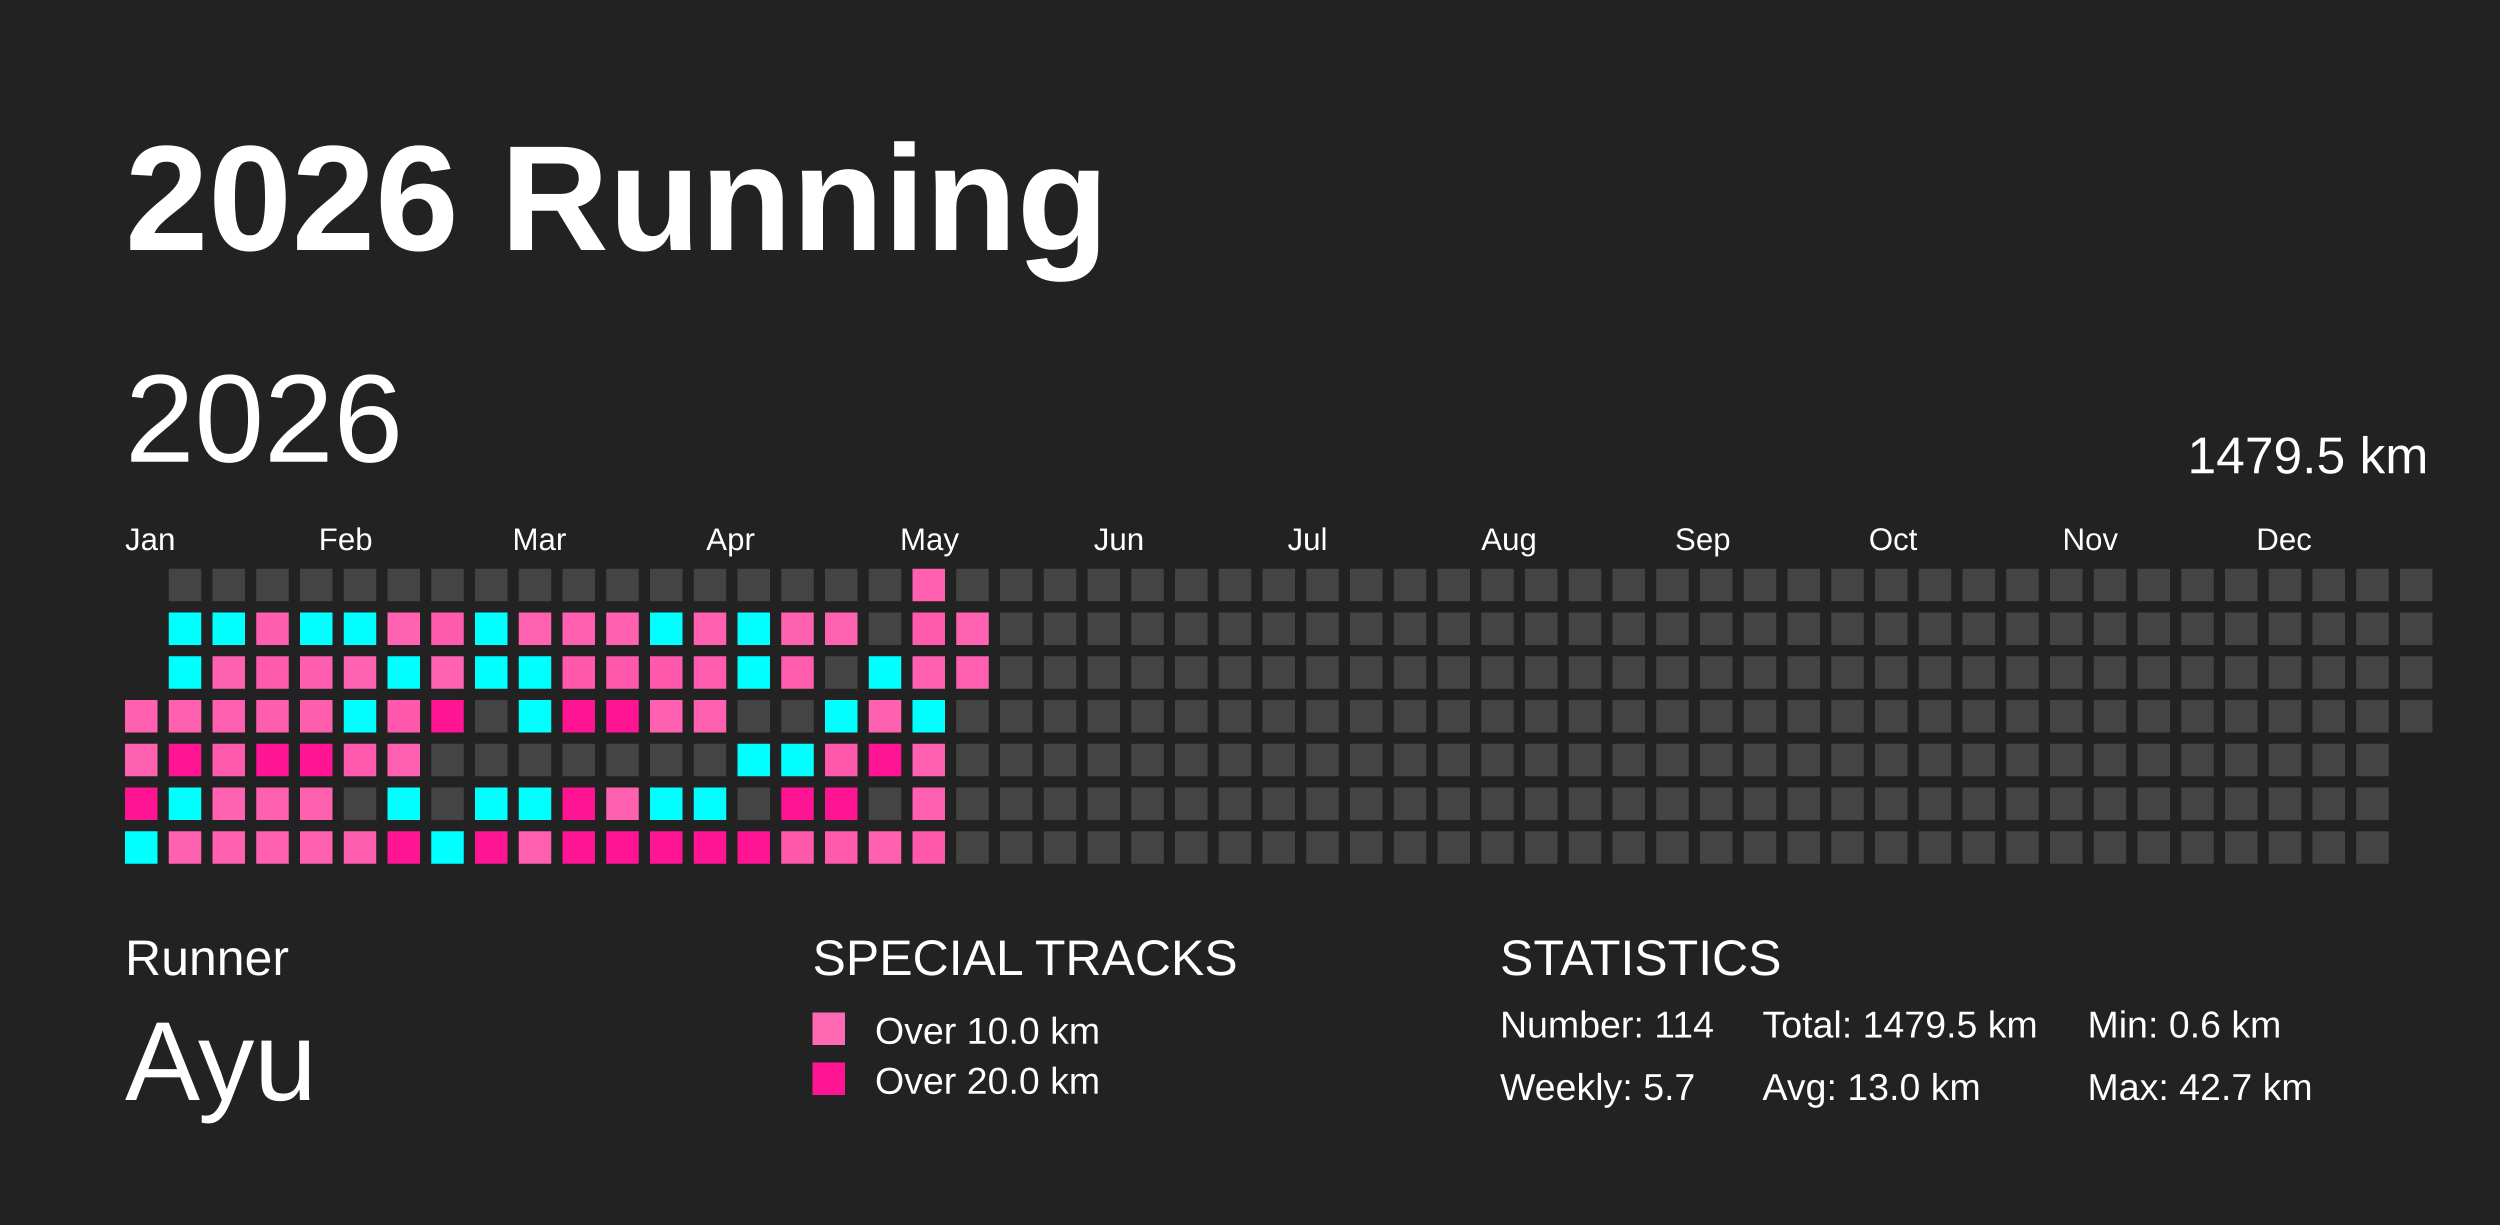
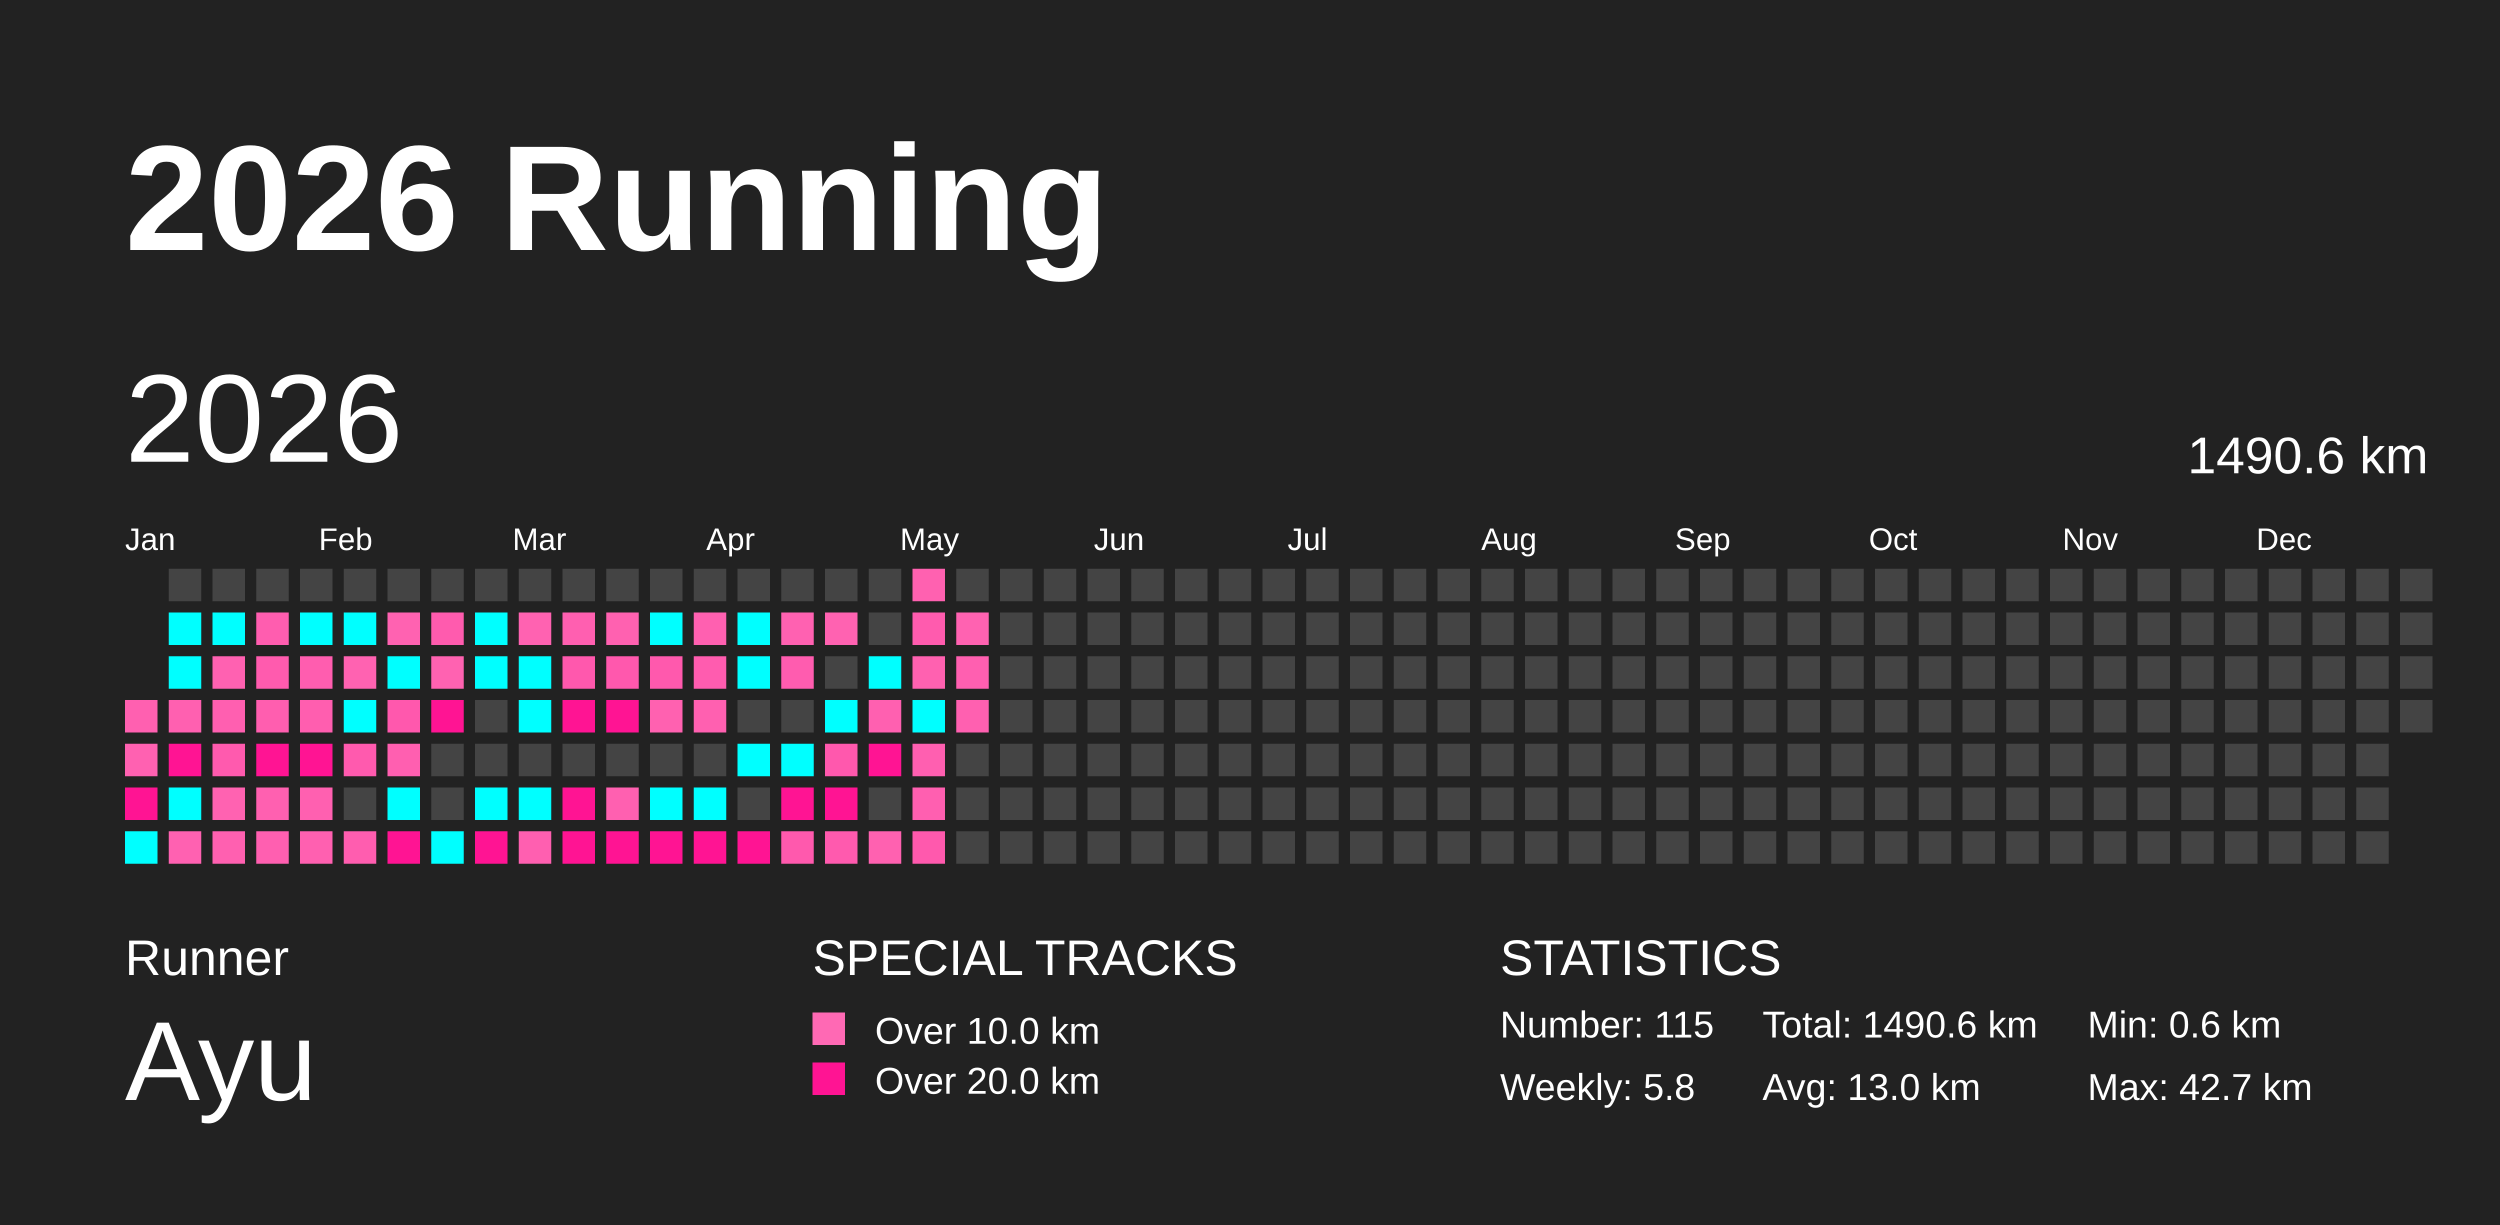
<svg xmlns="http://www.w3.org/2000/svg" baseProfile="full" height="98mm" version="1.1" viewBox="0,0,200,98" width="200mm">
  <defs />
  <rect fill="#222222" height="98" width="200" x="0" y="0" />
  <text fill="#FFFFFF" style="font-size:12px; font-family:Arial; font-weight:bold;" x="10" y="20">2026 Running</text>
  <text fill="#FFFFFF" style="font-size:4px; font-family:Arial" x="10" y="78">Runner</text>
  <text fill="#FFFFFF" style="font-size:9px; font-family:Arial" x="10" y="88">Ayu</text>
  <text fill="#FFFFFF" style="font-size:4px; font-family:Arial" x="65" y="78">SPECIAL TRACKS</text>
  <rect fill="#ff69b4" height="2.6" width="2.6" x="65" y="81" />
  <text fill="#FFFFFF" style="font-size:3px; font-family:Arial" x="70" y="83.5">Over 10.0 km</text>
  <rect fill="#ff1493" height="2.6" width="2.6" x="65" y="85" />
  <text fill="#FFFFFF" style="font-size:3px; font-family:Arial" x="70" y="87.5">Over 20.0 km</text>
  <text fill="#FFFFFF" style="font-size:4px; font-family:Arial" x="120" y="78">STATISTICS</text>
-   <text fill="#FFFFFF" style="font-size:3px; font-family:Arial" x="120" y="83">Number: 114</text>
-   <text fill="#FFFFFF" style="font-size:3px; font-family:Arial" x="120" y="88">Weekly: 5.7</text>
-   <text fill="#FFFFFF" style="font-size:3px; font-family:Arial" x="141" y="83">Total: 1479.5 km</text>
+   <text fill="#FFFFFF" style="font-size:3px; font-family:Arial" x="120" y="83">Number: 115</text>
+   <text fill="#FFFFFF" style="font-size:3px; font-family:Arial" x="120" y="88">Weekly: 5.8</text>
+   <text fill="#FFFFFF" style="font-size:3px; font-family:Arial" x="141" y="83">Total: 1490.6 km</text>
  <text fill="#FFFFFF" style="font-size:3px; font-family:Arial" x="141" y="88">Avg: 13.0 km</text>
  <text fill="#FFFFFF" style="font-size:3px; font-family:Arial" x="167" y="83">Min: 0.6 km</text>
  <text fill="#FFFFFF" style="font-size:3px; font-family:Arial" x="167" y="88">Max: 42.7 km</text>
  <text dominant-baseline="hanging" fill="#FFFFFF" style="font-size:10.0px; font-family:Arial;" x="10" y="30">2026</text>
-   <text dominant-baseline="hanging" fill="#FFFFFF" style="font-size:4.125px; font-family:Arial;" x="175" y="35">1479.5 km</text>
+   <text dominant-baseline="hanging" fill="#FFFFFF" style="font-size:4.125px; font-family:Arial;" x="175" y="35">1490.6 km</text>
  <text fill="#FFFFFF" style="font-size:2.5px; font-family:Arial" x="10.0" y="44">Jan</text>
  <text fill="#FFFFFF" style="font-size:2.5px; font-family:Arial" x="25.5" y="44">Feb</text>
  <text fill="#FFFFFF" style="font-size:2.5px; font-family:Arial" x="41.0" y="44">Mar</text>
  <text fill="#FFFFFF" style="font-size:2.5px; font-family:Arial" x="56.5" y="44">Apr</text>
  <text fill="#FFFFFF" style="font-size:2.5px; font-family:Arial" x="72.0" y="44">May</text>
  <text fill="#FFFFFF" style="font-size:2.5px; font-family:Arial" x="87.5" y="44">Jun</text>
  <text fill="#FFFFFF" style="font-size:2.5px; font-family:Arial" x="103.0" y="44">Jul</text>
  <text fill="#FFFFFF" style="font-size:2.5px; font-family:Arial" x="118.5" y="44">Aug</text>
  <text fill="#FFFFFF" style="font-size:2.5px; font-family:Arial" x="134.0" y="44">Sep</text>
  <text fill="#FFFFFF" style="font-size:2.5px; font-family:Arial" x="149.5" y="44">Oct</text>
  <text fill="#FFFFFF" style="font-size:2.5px; font-family:Arial" x="165.0" y="44">Nov</text>
  <text fill="#FFFFFF" style="font-size:2.5px; font-family:Arial" x="180.5" y="44">Dec</text>
  <rect fill="#ff60b0" height="2.6" width="2.6" x="10.0" y="56.0" />
  <rect fill="#ff61b1" height="2.6" width="2.6" x="10.0" y="59.5" />
  <rect fill="#ff1493" height="2.6" width="2.6" x="10.0" y="63.0" />
  <rect fill="#00ffff" height="2.6" width="2.6" x="10.0" y="66.5" />
  <rect fill="#444444" height="2.6" width="2.6" x="13.5" y="45.5" />
  <rect fill="#00ffff" height="2.6" width="2.6" x="13.5" y="49.0" />
  <rect fill="#00ffff" height="2.6" width="2.6" x="13.5" y="52.5" />
  <rect fill="#ff60b0" height="2.6" width="2.6" x="13.5" y="56.0" />
  <rect fill="#ff1493" height="2.6" width="2.6" x="13.5" y="59.5" />
  <rect fill="#00ffff" height="2.6" width="2.6" x="13.5" y="63.0" />
  <rect fill="#ff61b1" height="2.6" width="2.6" x="13.5" y="66.5" />
  <rect fill="#444444" height="2.6" width="2.6" x="17.0" y="45.5" />
  <rect fill="#00ffff" height="2.6" width="2.6" x="17.0" y="49.0" />
  <rect fill="#ff61b1" height="2.6" width="2.6" x="17.0" y="52.5" />
  <rect fill="#ff5fb0" height="2.6" width="2.6" x="17.0" y="56.0" />
  <rect fill="#ff5aae" height="2.6" width="2.6" x="17.0" y="59.5" />
  <rect fill="#ff62b1" height="2.6" width="2.6" x="17.0" y="63.0" />
  <rect fill="#ff60b0" height="2.6" width="2.6" x="17.0" y="66.5" />
  <rect fill="#444444" height="2.6" width="2.6" x="20.5" y="45.5" />
  <rect fill="#ff5daf" height="2.6" width="2.6" x="20.5" y="49.0" />
  <rect fill="#ff5bae" height="2.6" width="2.6" x="20.5" y="52.5" />
  <rect fill="#ff5eaf" height="2.6" width="2.6" x="20.5" y="56.0" />
  <rect fill="#ff1493" height="2.6" width="2.6" x="20.5" y="59.5" />
  <rect fill="#ff60b0" height="2.6" width="2.6" x="20.5" y="63.0" />
  <rect fill="#ff5fb0" height="2.6" width="2.6" x="20.5" y="66.5" />
  <rect fill="#444444" height="2.6" width="2.6" x="24.0" y="45.5" />
  <rect fill="#00ffff" height="2.6" width="2.6" x="24.0" y="49.0" />
  <rect fill="#ff5daf" height="2.6" width="2.6" x="24.0" y="52.5" />
  <rect fill="#ff5eaf" height="2.6" width="2.6" x="24.0" y="56.0" />
  <rect fill="#ff1493" height="2.6" width="2.6" x="24.0" y="59.5" />
  <rect fill="#ff60b0" height="2.6" width="2.6" x="24.0" y="63.0" />
  <rect fill="#ff60b0" height="2.6" width="2.6" x="24.0" y="66.5" />
  <rect fill="#444444" height="2.6" width="2.6" x="27.5" y="45.5" />
  <rect fill="#00ffff" height="2.6" width="2.6" x="27.5" y="49.0" />
  <rect fill="#ff62b1" height="2.6" width="2.6" x="27.5" y="52.5" />
  <rect fill="#00ffff" height="2.6" width="2.6" x="27.5" y="56.0" />
  <rect fill="#ff5aae" height="2.6" width="2.6" x="27.5" y="59.5" />
  <rect fill="#444444" height="2.6" width="2.6" x="27.5" y="63.0" />
  <rect fill="#ff5daf" height="2.6" width="2.6" x="27.5" y="66.5" />
  <rect fill="#444444" height="2.6" width="2.6" x="31.0" y="45.5" />
  <rect fill="#ff62b1" height="2.6" width="2.6" x="31.0" y="49.0" />
  <rect fill="#00ffff" height="2.6" width="2.6" x="31.0" y="52.5" />
  <rect fill="#ff58ad" height="2.6" width="2.6" x="31.0" y="56.0" />
  <rect fill="#ff5fb0" height="2.6" width="2.6" x="31.0" y="59.5" />
  <rect fill="#00ffff" height="2.6" width="2.6" x="31.0" y="63.0" />
  <rect fill="#ff1493" height="2.6" width="2.6" x="31.0" y="66.5" />
  <rect fill="#444444" height="2.6" width="2.6" x="34.5" y="45.5" />
  <rect fill="#ff5bae" height="2.6" width="2.6" x="34.5" y="49.0" />
  <rect fill="#ff62b1" height="2.6" width="2.6" x="34.5" y="52.5" />
  <rect fill="#ff1493" height="2.6" width="2.6" x="34.5" y="56.0" />
  <rect fill="#444444" height="2.6" width="2.6" x="34.5" y="59.5" />
  <rect fill="#444444" height="2.6" width="2.6" x="34.5" y="63.0" />
  <rect fill="#00ffff" height="2.6" width="2.6" x="34.5" y="66.5" />
  <rect fill="#444444" height="2.6" width="2.6" x="38.0" y="45.5" />
  <rect fill="#00ffff" height="2.6" width="2.6" x="38.0" y="49.0" />
  <rect fill="#00ffff" height="2.6" width="2.6" x="38.0" y="52.5" />
  <rect fill="#444444" height="2.6" width="2.6" x="38.0" y="56.0" />
  <rect fill="#444444" height="2.6" width="2.6" x="38.0" y="59.5" />
  <rect fill="#00ffff" height="2.6" width="2.6" x="38.0" y="63.0" />
  <rect fill="#ff1493" height="2.6" width="2.6" x="38.0" y="66.5" />
  <rect fill="#444444" height="2.6" width="2.6" x="41.5" y="45.5" />
  <rect fill="#ff62b1" height="2.6" width="2.6" x="41.5" y="49.0" />
  <rect fill="#00ffff" height="2.6" width="2.6" x="41.5" y="52.5" />
  <rect fill="#00ffff" height="2.6" width="2.6" x="41.5" y="56.0" />
  <rect fill="#444444" height="2.6" width="2.6" x="41.5" y="59.5" />
  <rect fill="#00ffff" height="2.6" width="2.6" x="41.5" y="63.0" />
  <rect fill="#ff5fb0" height="2.6" width="2.6" x="41.5" y="66.5" />
  <rect fill="#444444" height="2.6" width="2.6" x="45.0" y="45.5" />
  <rect fill="#ff5fb0" height="2.6" width="2.6" x="45.0" y="49.0" />
  <rect fill="#ff58ad" height="2.6" width="2.6" x="45.0" y="52.5" />
  <rect fill="#ff1493" height="2.6" width="2.6" x="45.0" y="56.0" />
  <rect fill="#444444" height="2.6" width="2.6" x="45.0" y="59.5" />
  <rect fill="#ff1493" height="2.6" width="2.6" x="45.0" y="63.0" />
  <rect fill="#ff1493" height="2.6" width="2.6" x="45.0" y="66.5" />
  <rect fill="#444444" height="2.6" width="2.6" x="48.5" y="45.5" />
  <rect fill="#ff61b0" height="2.6" width="2.6" x="48.5" y="49.0" />
  <rect fill="#ff58ad" height="2.6" width="2.6" x="48.5" y="52.5" />
  <rect fill="#ff1493" height="2.6" width="2.6" x="48.5" y="56.0" />
  <rect fill="#444444" height="2.6" width="2.6" x="48.5" y="59.5" />
  <rect fill="#ff60b0" height="2.6" width="2.6" x="48.5" y="63.0" />
  <rect fill="#ff1493" height="2.6" width="2.6" x="48.5" y="66.5" />
  <rect fill="#444444" height="2.6" width="2.6" x="52.0" y="45.5" />
  <rect fill="#00ffff" height="2.6" width="2.6" x="52.0" y="49.0" />
  <rect fill="#ff59ad" height="2.6" width="2.6" x="52.0" y="52.5" />
  <rect fill="#ff61b0" height="2.6" width="2.6" x="52.0" y="56.0" />
  <rect fill="#444444" height="2.6" width="2.6" x="52.0" y="59.5" />
  <rect fill="#00ffff" height="2.6" width="2.6" x="52.0" y="63.0" />
  <rect fill="#ff1493" height="2.6" width="2.6" x="52.0" y="66.5" />
  <rect fill="#444444" height="2.6" width="2.6" x="55.5" y="45.5" />
  <rect fill="#ff60b0" height="2.6" width="2.6" x="55.5" y="49.0" />
  <rect fill="#ff5caf" height="2.6" width="2.6" x="55.5" y="52.5" />
  <rect fill="#ff60b0" height="2.6" width="2.6" x="55.5" y="56.0" />
  <rect fill="#444444" height="2.6" width="2.6" x="55.5" y="59.5" />
  <rect fill="#00ffff" height="2.6" width="2.6" x="55.5" y="63.0" />
  <rect fill="#ff1493" height="2.6" width="2.6" x="55.5" y="66.5" />
  <rect fill="#444444" height="2.6" width="2.6" x="59.0" y="45.5" />
  <rect fill="#00ffff" height="2.6" width="2.6" x="59.0" y="49.0" />
  <rect fill="#00ffff" height="2.6" width="2.6" x="59.0" y="52.5" />
  <rect fill="#444444" height="2.6" width="2.6" x="59.0" y="56.0" />
  <rect fill="#00ffff" height="2.6" width="2.6" x="59.0" y="59.5" />
  <rect fill="#444444" height="2.6" width="2.6" x="59.0" y="63.0" />
  <rect fill="#ff1493" height="2.6" width="2.6" x="59.0" y="66.5" />
  <rect fill="#444444" height="2.6" width="2.6" x="62.5" y="45.5" />
  <rect fill="#ff61b1" height="2.6" width="2.6" x="62.5" y="49.0" />
  <rect fill="#ff5caf" height="2.6" width="2.6" x="62.5" y="52.5" />
  <rect fill="#444444" height="2.6" width="2.6" x="62.5" y="56.0" />
  <rect fill="#00ffff" height="2.6" width="2.6" x="62.5" y="59.5" />
  <rect fill="#ff1493" height="2.6" width="2.6" x="62.5" y="63.0" />
  <rect fill="#ff59ad" height="2.6" width="2.6" x="62.5" y="66.5" />
  <rect fill="#444444" height="2.6" width="2.6" x="66.0" y="45.5" />
  <rect fill="#ff62b1" height="2.6" width="2.6" x="66.0" y="49.0" />
  <rect fill="#444444" height="2.6" width="2.6" x="66.0" y="52.5" />
  <rect fill="#00ffff" height="2.6" width="2.6" x="66.0" y="56.0" />
  <rect fill="#ff58ad" height="2.6" width="2.6" x="66.0" y="59.5" />
  <rect fill="#ff1493" height="2.6" width="2.6" x="66.0" y="63.0" />
  <rect fill="#ff5aae" height="2.6" width="2.6" x="66.0" y="66.5" />
  <rect fill="#444444" height="2.6" width="2.6" x="69.5" y="45.5" />
  <rect fill="#444444" height="2.6" width="2.6" x="69.5" y="49.0" />
  <rect fill="#00ffff" height="2.6" width="2.6" x="69.5" y="52.5" />
  <rect fill="#ff60b0" height="2.6" width="2.6" x="69.5" y="56.0" />
  <rect fill="#ff1493" height="2.6" width="2.6" x="69.5" y="59.5" />
  <rect fill="#444444" height="2.6" width="2.6" x="69.5" y="63.0" />
  <rect fill="#ff61b0" height="2.6" width="2.6" x="69.5" y="66.5" />
  <rect fill="#ff61b0" height="2.6" width="2.6" x="73.0" y="45.5" />
  <rect fill="#ff5bae" height="2.6" width="2.6" x="73.0" y="49.0" />
  <rect fill="#ff61b0" height="2.6" width="2.6" x="73.0" y="52.5" />
  <rect fill="#00ffff" height="2.6" width="2.6" x="73.0" y="56.0" />
  <rect fill="#ff5fb0" height="2.6" width="2.6" x="73.0" y="59.5" />
  <rect fill="#ff5fb0" height="2.6" width="2.6" x="73.0" y="63.0" />
  <rect fill="#ff59ad" height="2.6" width="2.6" x="73.0" y="66.5" />
  <rect fill="#444444" height="2.6" width="2.6" x="76.5" y="45.5" />
  <rect fill="#ff62b1" height="2.6" width="2.6" x="76.5" y="49.0" />
  <rect fill="#ff5fb0" height="2.6" width="2.6" x="76.5" y="52.5" />
-   <rect fill="#444444" height="2.6" width="2.6" x="76.5" y="56.0" />
+   <rect fill="#ff60b0" height="2.6" width="2.6" x="76.5" y="56.0" />
  <rect fill="#444444" height="2.6" width="2.6" x="76.5" y="59.5" />
  <rect fill="#444444" height="2.6" width="2.6" x="76.5" y="63.0" />
  <rect fill="#444444" height="2.6" width="2.6" x="76.5" y="66.5" />
  <rect fill="#444444" height="2.6" width="2.6" x="80.0" y="45.5" />
  <rect fill="#444444" height="2.6" width="2.6" x="80.0" y="49.0" />
  <rect fill="#444444" height="2.6" width="2.6" x="80.0" y="52.5" />
  <rect fill="#444444" height="2.6" width="2.6" x="80.0" y="56.0" />
  <rect fill="#444444" height="2.6" width="2.6" x="80.0" y="59.5" />
  <rect fill="#444444" height="2.6" width="2.6" x="80.0" y="63.0" />
  <rect fill="#444444" height="2.6" width="2.6" x="80.0" y="66.5" />
  <rect fill="#444444" height="2.6" width="2.6" x="83.5" y="45.5" />
  <rect fill="#444444" height="2.6" width="2.6" x="83.5" y="49.0" />
  <rect fill="#444444" height="2.6" width="2.6" x="83.5" y="52.5" />
  <rect fill="#444444" height="2.6" width="2.6" x="83.5" y="56.0" />
  <rect fill="#444444" height="2.6" width="2.6" x="83.5" y="59.5" />
  <rect fill="#444444" height="2.6" width="2.6" x="83.5" y="63.0" />
  <rect fill="#444444" height="2.6" width="2.6" x="83.5" y="66.5" />
  <rect fill="#444444" height="2.6" width="2.6" x="87.0" y="45.5" />
  <rect fill="#444444" height="2.6" width="2.6" x="87.0" y="49.0" />
  <rect fill="#444444" height="2.6" width="2.6" x="87.0" y="52.5" />
  <rect fill="#444444" height="2.6" width="2.6" x="87.0" y="56.0" />
  <rect fill="#444444" height="2.6" width="2.6" x="87.0" y="59.5" />
  <rect fill="#444444" height="2.6" width="2.6" x="87.0" y="63.0" />
  <rect fill="#444444" height="2.6" width="2.6" x="87.0" y="66.5" />
  <rect fill="#444444" height="2.6" width="2.6" x="90.5" y="45.5" />
  <rect fill="#444444" height="2.6" width="2.6" x="90.5" y="49.0" />
  <rect fill="#444444" height="2.6" width="2.6" x="90.5" y="52.5" />
  <rect fill="#444444" height="2.6" width="2.6" x="90.5" y="56.0" />
  <rect fill="#444444" height="2.6" width="2.6" x="90.5" y="59.5" />
  <rect fill="#444444" height="2.6" width="2.6" x="90.5" y="63.0" />
  <rect fill="#444444" height="2.6" width="2.6" x="90.5" y="66.5" />
  <rect fill="#444444" height="2.6" width="2.6" x="94.0" y="45.5" />
  <rect fill="#444444" height="2.6" width="2.6" x="94.0" y="49.0" />
  <rect fill="#444444" height="2.6" width="2.6" x="94.0" y="52.5" />
  <rect fill="#444444" height="2.6" width="2.6" x="94.0" y="56.0" />
  <rect fill="#444444" height="2.6" width="2.6" x="94.0" y="59.5" />
  <rect fill="#444444" height="2.6" width="2.6" x="94.0" y="63.0" />
  <rect fill="#444444" height="2.6" width="2.6" x="94.0" y="66.5" />
  <rect fill="#444444" height="2.6" width="2.6" x="97.5" y="45.5" />
  <rect fill="#444444" height="2.6" width="2.6" x="97.5" y="49.0" />
  <rect fill="#444444" height="2.6" width="2.6" x="97.5" y="52.5" />
  <rect fill="#444444" height="2.6" width="2.6" x="97.5" y="56.0" />
  <rect fill="#444444" height="2.6" width="2.6" x="97.5" y="59.5" />
  <rect fill="#444444" height="2.6" width="2.6" x="97.5" y="63.0" />
  <rect fill="#444444" height="2.6" width="2.6" x="97.5" y="66.5" />
  <rect fill="#444444" height="2.6" width="2.6" x="101.0" y="45.5" />
  <rect fill="#444444" height="2.6" width="2.6" x="101.0" y="49.0" />
  <rect fill="#444444" height="2.6" width="2.6" x="101.0" y="52.5" />
  <rect fill="#444444" height="2.6" width="2.6" x="101.0" y="56.0" />
  <rect fill="#444444" height="2.6" width="2.6" x="101.0" y="59.5" />
  <rect fill="#444444" height="2.6" width="2.6" x="101.0" y="63.0" />
  <rect fill="#444444" height="2.6" width="2.6" x="101.0" y="66.5" />
  <rect fill="#444444" height="2.6" width="2.6" x="104.5" y="45.5" />
  <rect fill="#444444" height="2.6" width="2.6" x="104.5" y="49.0" />
  <rect fill="#444444" height="2.6" width="2.6" x="104.5" y="52.5" />
  <rect fill="#444444" height="2.6" width="2.6" x="104.5" y="56.0" />
  <rect fill="#444444" height="2.6" width="2.6" x="104.5" y="59.5" />
  <rect fill="#444444" height="2.6" width="2.6" x="104.5" y="63.0" />
  <rect fill="#444444" height="2.6" width="2.6" x="104.5" y="66.5" />
  <rect fill="#444444" height="2.6" width="2.6" x="108.0" y="45.5" />
  <rect fill="#444444" height="2.6" width="2.6" x="108.0" y="49.0" />
  <rect fill="#444444" height="2.6" width="2.6" x="108.0" y="52.5" />
  <rect fill="#444444" height="2.6" width="2.6" x="108.0" y="56.0" />
  <rect fill="#444444" height="2.6" width="2.6" x="108.0" y="59.5" />
  <rect fill="#444444" height="2.6" width="2.6" x="108.0" y="63.0" />
  <rect fill="#444444" height="2.6" width="2.6" x="108.0" y="66.5" />
  <rect fill="#444444" height="2.6" width="2.6" x="111.5" y="45.5" />
  <rect fill="#444444" height="2.6" width="2.6" x="111.5" y="49.0" />
  <rect fill="#444444" height="2.6" width="2.6" x="111.5" y="52.5" />
  <rect fill="#444444" height="2.6" width="2.6" x="111.5" y="56.0" />
  <rect fill="#444444" height="2.6" width="2.6" x="111.5" y="59.5" />
  <rect fill="#444444" height="2.6" width="2.6" x="111.5" y="63.0" />
  <rect fill="#444444" height="2.6" width="2.6" x="111.5" y="66.5" />
  <rect fill="#444444" height="2.6" width="2.6" x="115.0" y="45.5" />
  <rect fill="#444444" height="2.6" width="2.6" x="115.0" y="49.0" />
  <rect fill="#444444" height="2.6" width="2.6" x="115.0" y="52.5" />
  <rect fill="#444444" height="2.6" width="2.6" x="115.0" y="56.0" />
  <rect fill="#444444" height="2.6" width="2.6" x="115.0" y="59.5" />
  <rect fill="#444444" height="2.6" width="2.6" x="115.0" y="63.0" />
  <rect fill="#444444" height="2.6" width="2.6" x="115.0" y="66.5" />
  <rect fill="#444444" height="2.6" width="2.6" x="118.5" y="45.5" />
  <rect fill="#444444" height="2.6" width="2.6" x="118.5" y="49.0" />
  <rect fill="#444444" height="2.6" width="2.6" x="118.5" y="52.5" />
  <rect fill="#444444" height="2.6" width="2.6" x="118.5" y="56.0" />
  <rect fill="#444444" height="2.6" width="2.6" x="118.5" y="59.5" />
  <rect fill="#444444" height="2.6" width="2.6" x="118.5" y="63.0" />
  <rect fill="#444444" height="2.6" width="2.6" x="118.5" y="66.5" />
  <rect fill="#444444" height="2.6" width="2.6" x="122.0" y="45.5" />
  <rect fill="#444444" height="2.6" width="2.6" x="122.0" y="49.0" />
  <rect fill="#444444" height="2.6" width="2.6" x="122.0" y="52.5" />
  <rect fill="#444444" height="2.6" width="2.6" x="122.0" y="56.0" />
  <rect fill="#444444" height="2.6" width="2.6" x="122.0" y="59.5" />
  <rect fill="#444444" height="2.6" width="2.6" x="122.0" y="63.0" />
  <rect fill="#444444" height="2.6" width="2.6" x="122.0" y="66.5" />
  <rect fill="#444444" height="2.6" width="2.6" x="125.5" y="45.5" />
  <rect fill="#444444" height="2.6" width="2.6" x="125.5" y="49.0" />
  <rect fill="#444444" height="2.6" width="2.6" x="125.5" y="52.5" />
  <rect fill="#444444" height="2.6" width="2.6" x="125.5" y="56.0" />
  <rect fill="#444444" height="2.6" width="2.6" x="125.5" y="59.5" />
  <rect fill="#444444" height="2.6" width="2.6" x="125.5" y="63.0" />
  <rect fill="#444444" height="2.6" width="2.6" x="125.5" y="66.5" />
  <rect fill="#444444" height="2.6" width="2.6" x="129.0" y="45.5" />
  <rect fill="#444444" height="2.6" width="2.6" x="129.0" y="49.0" />
  <rect fill="#444444" height="2.6" width="2.6" x="129.0" y="52.5" />
  <rect fill="#444444" height="2.6" width="2.6" x="129.0" y="56.0" />
  <rect fill="#444444" height="2.6" width="2.6" x="129.0" y="59.5" />
  <rect fill="#444444" height="2.6" width="2.6" x="129.0" y="63.0" />
  <rect fill="#444444" height="2.6" width="2.6" x="129.0" y="66.5" />
  <rect fill="#444444" height="2.6" width="2.6" x="132.5" y="45.5" />
  <rect fill="#444444" height="2.6" width="2.6" x="132.5" y="49.0" />
  <rect fill="#444444" height="2.6" width="2.6" x="132.5" y="52.5" />
  <rect fill="#444444" height="2.6" width="2.6" x="132.5" y="56.0" />
  <rect fill="#444444" height="2.6" width="2.6" x="132.5" y="59.5" />
  <rect fill="#444444" height="2.6" width="2.6" x="132.5" y="63.0" />
  <rect fill="#444444" height="2.6" width="2.6" x="132.5" y="66.5" />
  <rect fill="#444444" height="2.6" width="2.6" x="136.0" y="45.5" />
  <rect fill="#444444" height="2.6" width="2.6" x="136.0" y="49.0" />
  <rect fill="#444444" height="2.6" width="2.6" x="136.0" y="52.5" />
  <rect fill="#444444" height="2.6" width="2.6" x="136.0" y="56.0" />
  <rect fill="#444444" height="2.6" width="2.6" x="136.0" y="59.5" />
  <rect fill="#444444" height="2.6" width="2.6" x="136.0" y="63.0" />
  <rect fill="#444444" height="2.6" width="2.6" x="136.0" y="66.5" />
  <rect fill="#444444" height="2.6" width="2.6" x="139.5" y="45.5" />
  <rect fill="#444444" height="2.6" width="2.6" x="139.5" y="49.0" />
  <rect fill="#444444" height="2.6" width="2.6" x="139.5" y="52.5" />
  <rect fill="#444444" height="2.6" width="2.6" x="139.5" y="56.0" />
  <rect fill="#444444" height="2.6" width="2.6" x="139.5" y="59.5" />
  <rect fill="#444444" height="2.6" width="2.6" x="139.5" y="63.0" />
  <rect fill="#444444" height="2.6" width="2.6" x="139.5" y="66.5" />
  <rect fill="#444444" height="2.6" width="2.6" x="143.0" y="45.5" />
  <rect fill="#444444" height="2.6" width="2.6" x="143.0" y="49.0" />
  <rect fill="#444444" height="2.6" width="2.6" x="143.0" y="52.5" />
  <rect fill="#444444" height="2.6" width="2.6" x="143.0" y="56.0" />
  <rect fill="#444444" height="2.6" width="2.6" x="143.0" y="59.5" />
  <rect fill="#444444" height="2.6" width="2.6" x="143.0" y="63.0" />
  <rect fill="#444444" height="2.6" width="2.6" x="143.0" y="66.5" />
  <rect fill="#444444" height="2.6" width="2.6" x="146.5" y="45.5" />
  <rect fill="#444444" height="2.6" width="2.6" x="146.5" y="49.0" />
  <rect fill="#444444" height="2.6" width="2.6" x="146.5" y="52.5" />
  <rect fill="#444444" height="2.6" width="2.6" x="146.5" y="56.0" />
  <rect fill="#444444" height="2.6" width="2.6" x="146.5" y="59.5" />
  <rect fill="#444444" height="2.6" width="2.6" x="146.5" y="63.0" />
  <rect fill="#444444" height="2.6" width="2.6" x="146.5" y="66.5" />
  <rect fill="#444444" height="2.6" width="2.6" x="150.0" y="45.5" />
  <rect fill="#444444" height="2.6" width="2.6" x="150.0" y="49.0" />
  <rect fill="#444444" height="2.6" width="2.6" x="150.0" y="52.5" />
  <rect fill="#444444" height="2.6" width="2.6" x="150.0" y="56.0" />
  <rect fill="#444444" height="2.6" width="2.6" x="150.0" y="59.5" />
  <rect fill="#444444" height="2.6" width="2.6" x="150.0" y="63.0" />
  <rect fill="#444444" height="2.6" width="2.6" x="150.0" y="66.5" />
  <rect fill="#444444" height="2.6" width="2.6" x="153.5" y="45.5" />
  <rect fill="#444444" height="2.6" width="2.6" x="153.5" y="49.0" />
  <rect fill="#444444" height="2.6" width="2.6" x="153.5" y="52.5" />
  <rect fill="#444444" height="2.6" width="2.6" x="153.5" y="56.0" />
  <rect fill="#444444" height="2.6" width="2.6" x="153.5" y="59.5" />
  <rect fill="#444444" height="2.6" width="2.6" x="153.5" y="63.0" />
  <rect fill="#444444" height="2.6" width="2.6" x="153.5" y="66.5" />
  <rect fill="#444444" height="2.6" width="2.6" x="157.0" y="45.5" />
  <rect fill="#444444" height="2.6" width="2.6" x="157.0" y="49.0" />
  <rect fill="#444444" height="2.6" width="2.6" x="157.0" y="52.5" />
  <rect fill="#444444" height="2.6" width="2.6" x="157.0" y="56.0" />
  <rect fill="#444444" height="2.6" width="2.6" x="157.0" y="59.5" />
  <rect fill="#444444" height="2.6" width="2.6" x="157.0" y="63.0" />
  <rect fill="#444444" height="2.6" width="2.6" x="157.0" y="66.5" />
  <rect fill="#444444" height="2.6" width="2.6" x="160.5" y="45.5" />
  <rect fill="#444444" height="2.6" width="2.6" x="160.5" y="49.0" />
  <rect fill="#444444" height="2.6" width="2.6" x="160.5" y="52.5" />
  <rect fill="#444444" height="2.6" width="2.6" x="160.5" y="56.0" />
  <rect fill="#444444" height="2.6" width="2.6" x="160.5" y="59.5" />
  <rect fill="#444444" height="2.6" width="2.6" x="160.5" y="63.0" />
  <rect fill="#444444" height="2.6" width="2.6" x="160.5" y="66.5" />
  <rect fill="#444444" height="2.6" width="2.6" x="164.0" y="45.5" />
  <rect fill="#444444" height="2.6" width="2.6" x="164.0" y="49.0" />
  <rect fill="#444444" height="2.6" width="2.6" x="164.0" y="52.5" />
  <rect fill="#444444" height="2.6" width="2.6" x="164.0" y="56.0" />
  <rect fill="#444444" height="2.6" width="2.6" x="164.0" y="59.5" />
  <rect fill="#444444" height="2.6" width="2.6" x="164.0" y="63.0" />
  <rect fill="#444444" height="2.6" width="2.6" x="164.0" y="66.5" />
  <rect fill="#444444" height="2.6" width="2.6" x="167.5" y="45.5" />
  <rect fill="#444444" height="2.6" width="2.6" x="167.5" y="49.0" />
  <rect fill="#444444" height="2.6" width="2.6" x="167.5" y="52.5" />
  <rect fill="#444444" height="2.6" width="2.6" x="167.5" y="56.0" />
  <rect fill="#444444" height="2.6" width="2.6" x="167.5" y="59.5" />
  <rect fill="#444444" height="2.6" width="2.6" x="167.5" y="63.0" />
  <rect fill="#444444" height="2.6" width="2.6" x="167.5" y="66.5" />
  <rect fill="#444444" height="2.6" width="2.6" x="171.0" y="45.5" />
  <rect fill="#444444" height="2.6" width="2.6" x="171.0" y="49.0" />
  <rect fill="#444444" height="2.6" width="2.6" x="171.0" y="52.5" />
  <rect fill="#444444" height="2.6" width="2.6" x="171.0" y="56.0" />
  <rect fill="#444444" height="2.6" width="2.6" x="171.0" y="59.5" />
  <rect fill="#444444" height="2.6" width="2.6" x="171.0" y="63.0" />
  <rect fill="#444444" height="2.6" width="2.6" x="171.0" y="66.5" />
  <rect fill="#444444" height="2.6" width="2.6" x="174.5" y="45.5" />
  <rect fill="#444444" height="2.6" width="2.6" x="174.5" y="49.0" />
  <rect fill="#444444" height="2.6" width="2.6" x="174.5" y="52.5" />
  <rect fill="#444444" height="2.6" width="2.6" x="174.5" y="56.0" />
  <rect fill="#444444" height="2.6" width="2.6" x="174.5" y="59.5" />
  <rect fill="#444444" height="2.6" width="2.6" x="174.5" y="63.0" />
  <rect fill="#444444" height="2.6" width="2.6" x="174.5" y="66.5" />
  <rect fill="#444444" height="2.6" width="2.6" x="178.0" y="45.5" />
  <rect fill="#444444" height="2.6" width="2.6" x="178.0" y="49.0" />
  <rect fill="#444444" height="2.6" width="2.6" x="178.0" y="52.5" />
  <rect fill="#444444" height="2.6" width="2.6" x="178.0" y="56.0" />
  <rect fill="#444444" height="2.6" width="2.6" x="178.0" y="59.5" />
  <rect fill="#444444" height="2.6" width="2.6" x="178.0" y="63.0" />
  <rect fill="#444444" height="2.6" width="2.6" x="178.0" y="66.5" />
  <rect fill="#444444" height="2.6" width="2.6" x="181.5" y="45.5" />
  <rect fill="#444444" height="2.6" width="2.6" x="181.5" y="49.0" />
  <rect fill="#444444" height="2.6" width="2.6" x="181.5" y="52.5" />
  <rect fill="#444444" height="2.6" width="2.6" x="181.5" y="56.0" />
  <rect fill="#444444" height="2.6" width="2.6" x="181.5" y="59.5" />
  <rect fill="#444444" height="2.6" width="2.6" x="181.5" y="63.0" />
  <rect fill="#444444" height="2.6" width="2.6" x="181.5" y="66.5" />
  <rect fill="#444444" height="2.6" width="2.6" x="185.0" y="45.5" />
  <rect fill="#444444" height="2.6" width="2.6" x="185.0" y="49.0" />
  <rect fill="#444444" height="2.6" width="2.6" x="185.0" y="52.5" />
  <rect fill="#444444" height="2.6" width="2.6" x="185.0" y="56.0" />
  <rect fill="#444444" height="2.6" width="2.6" x="185.0" y="59.5" />
  <rect fill="#444444" height="2.6" width="2.6" x="185.0" y="63.0" />
  <rect fill="#444444" height="2.6" width="2.6" x="185.0" y="66.5" />
  <rect fill="#444444" height="2.6" width="2.6" x="188.5" y="45.5" />
  <rect fill="#444444" height="2.6" width="2.6" x="188.5" y="49.0" />
  <rect fill="#444444" height="2.6" width="2.6" x="188.5" y="52.5" />
  <rect fill="#444444" height="2.6" width="2.6" x="188.5" y="56.0" />
  <rect fill="#444444" height="2.6" width="2.6" x="188.5" y="59.5" />
  <rect fill="#444444" height="2.6" width="2.6" x="188.5" y="63.0" />
  <rect fill="#444444" height="2.6" width="2.6" x="188.5" y="66.5" />
  <rect fill="#444444" height="2.6" width="2.6" x="192.0" y="45.5" />
  <rect fill="#444444" height="2.6" width="2.6" x="192.0" y="49.0" />
  <rect fill="#444444" height="2.6" width="2.6" x="192.0" y="52.5" />
  <rect fill="#444444" height="2.6" width="2.6" x="192.0" y="56.0" />
</svg>
